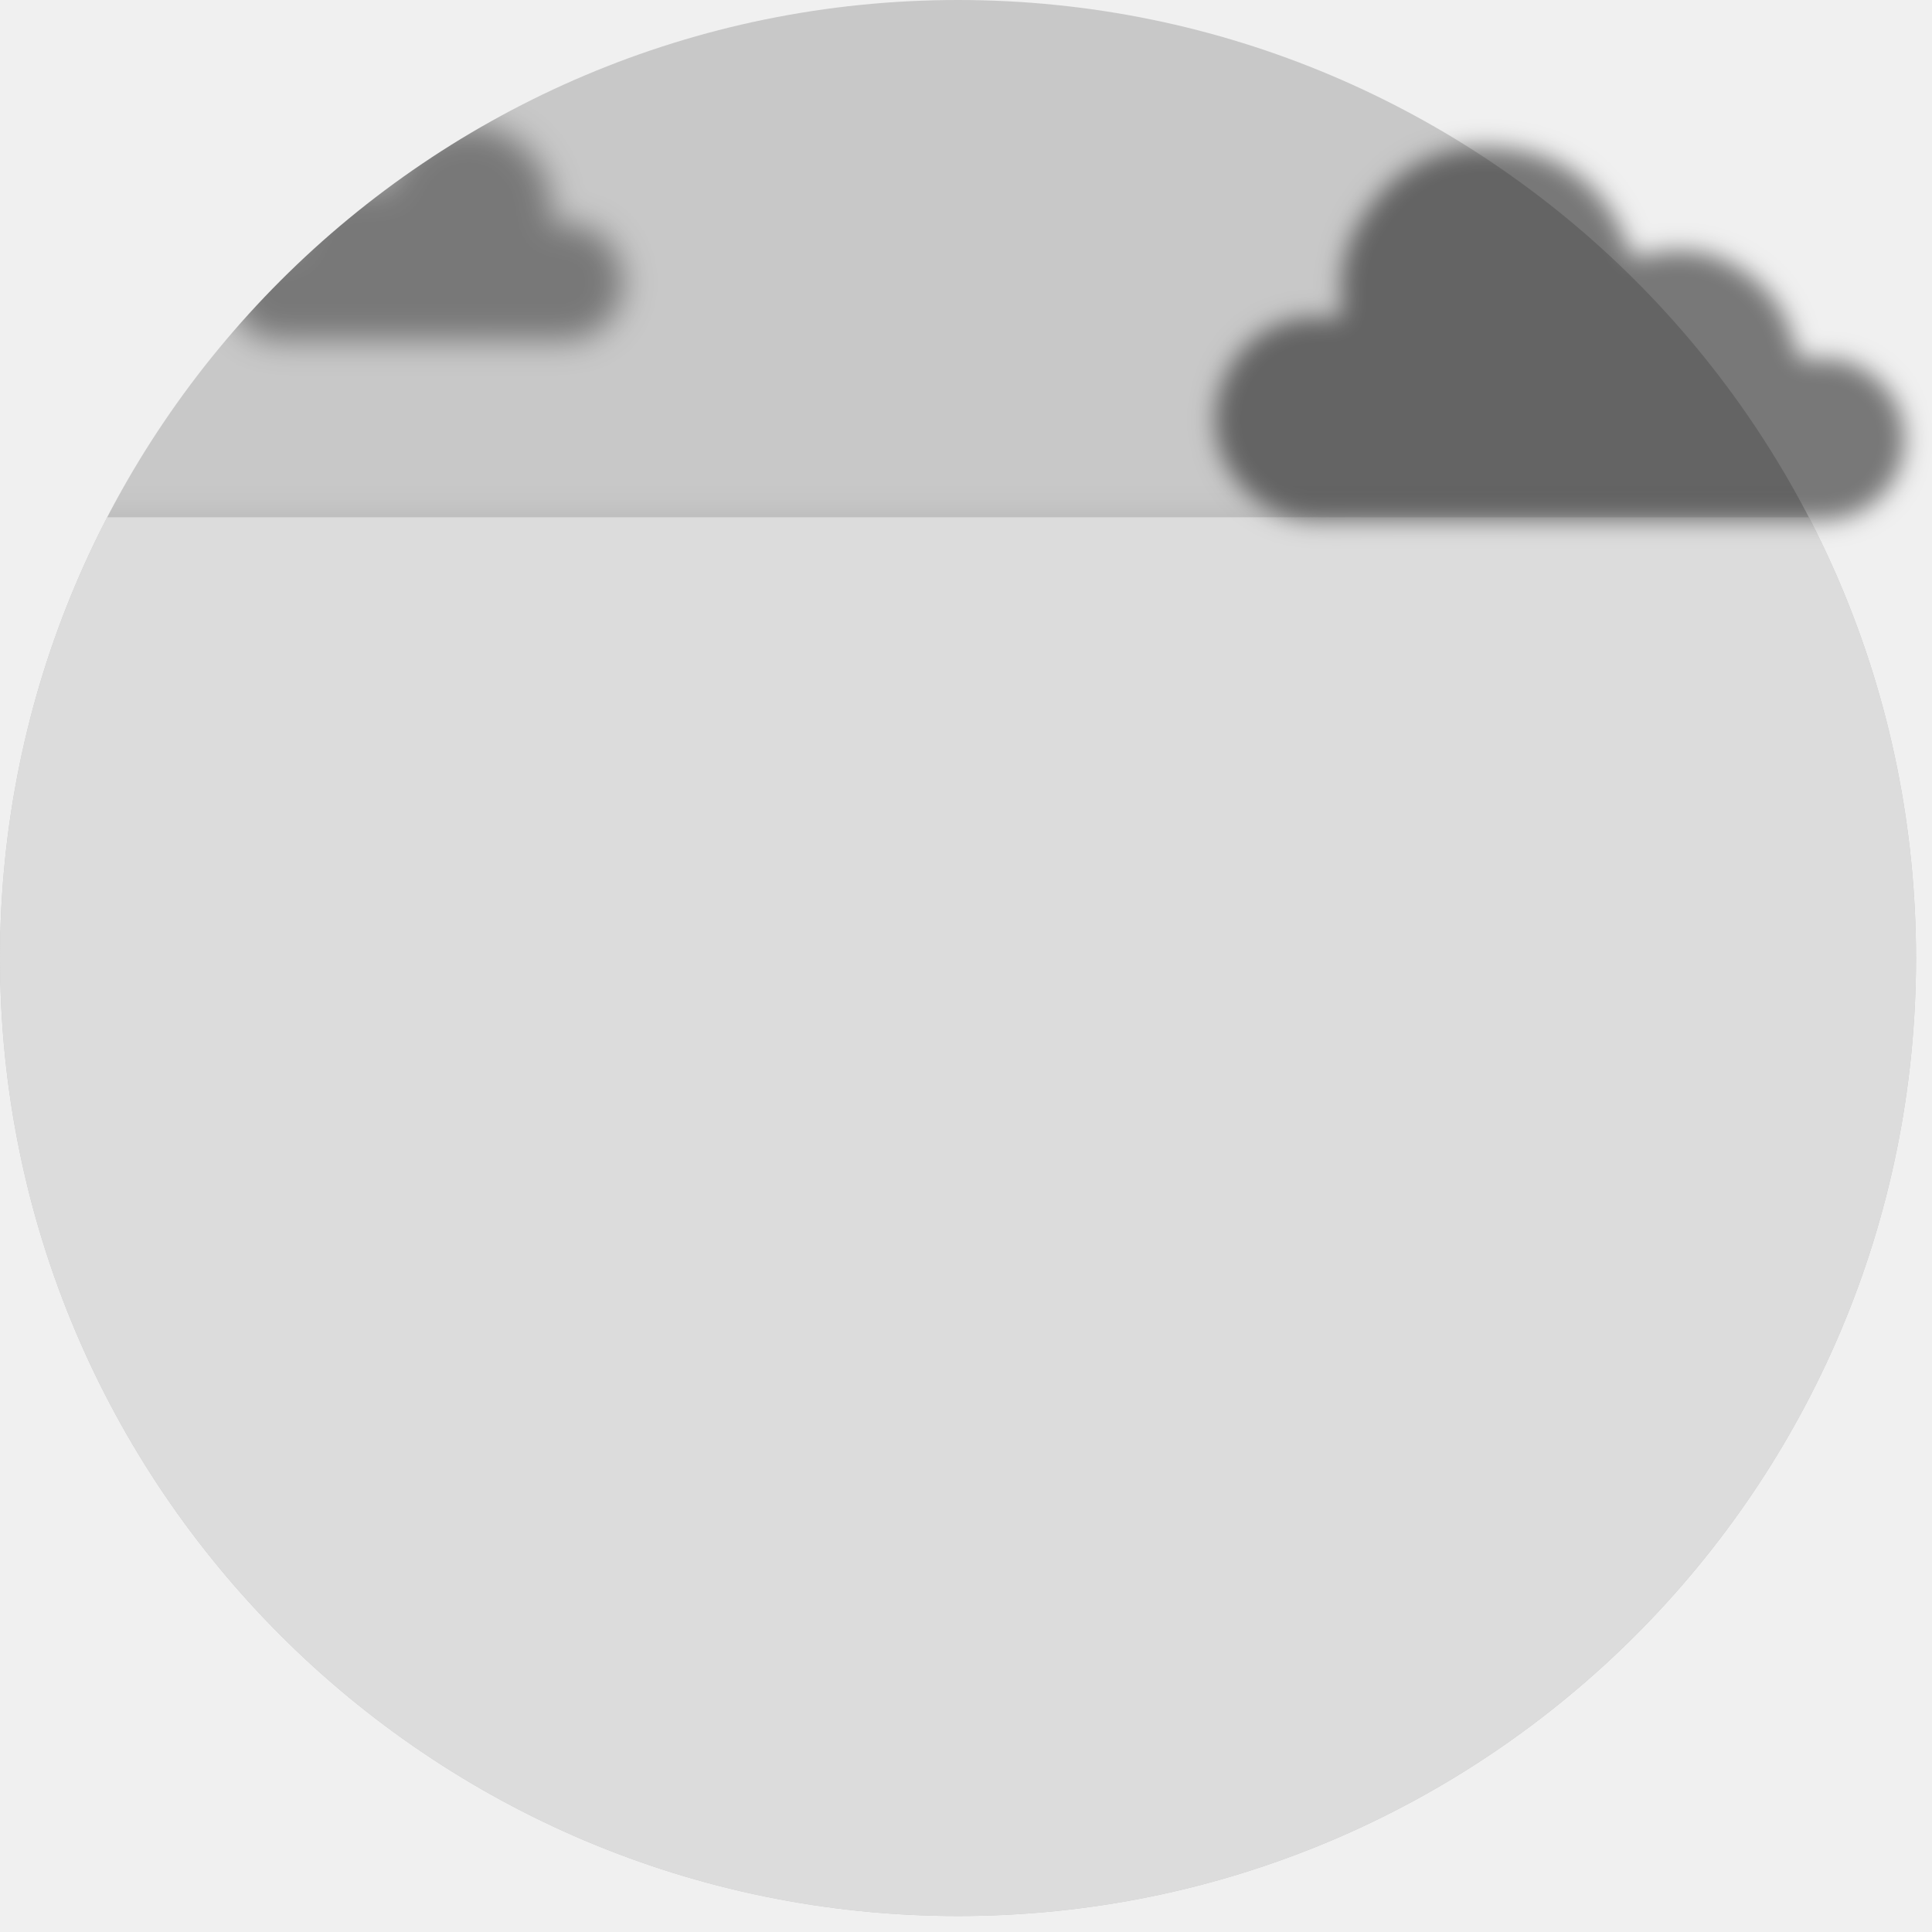
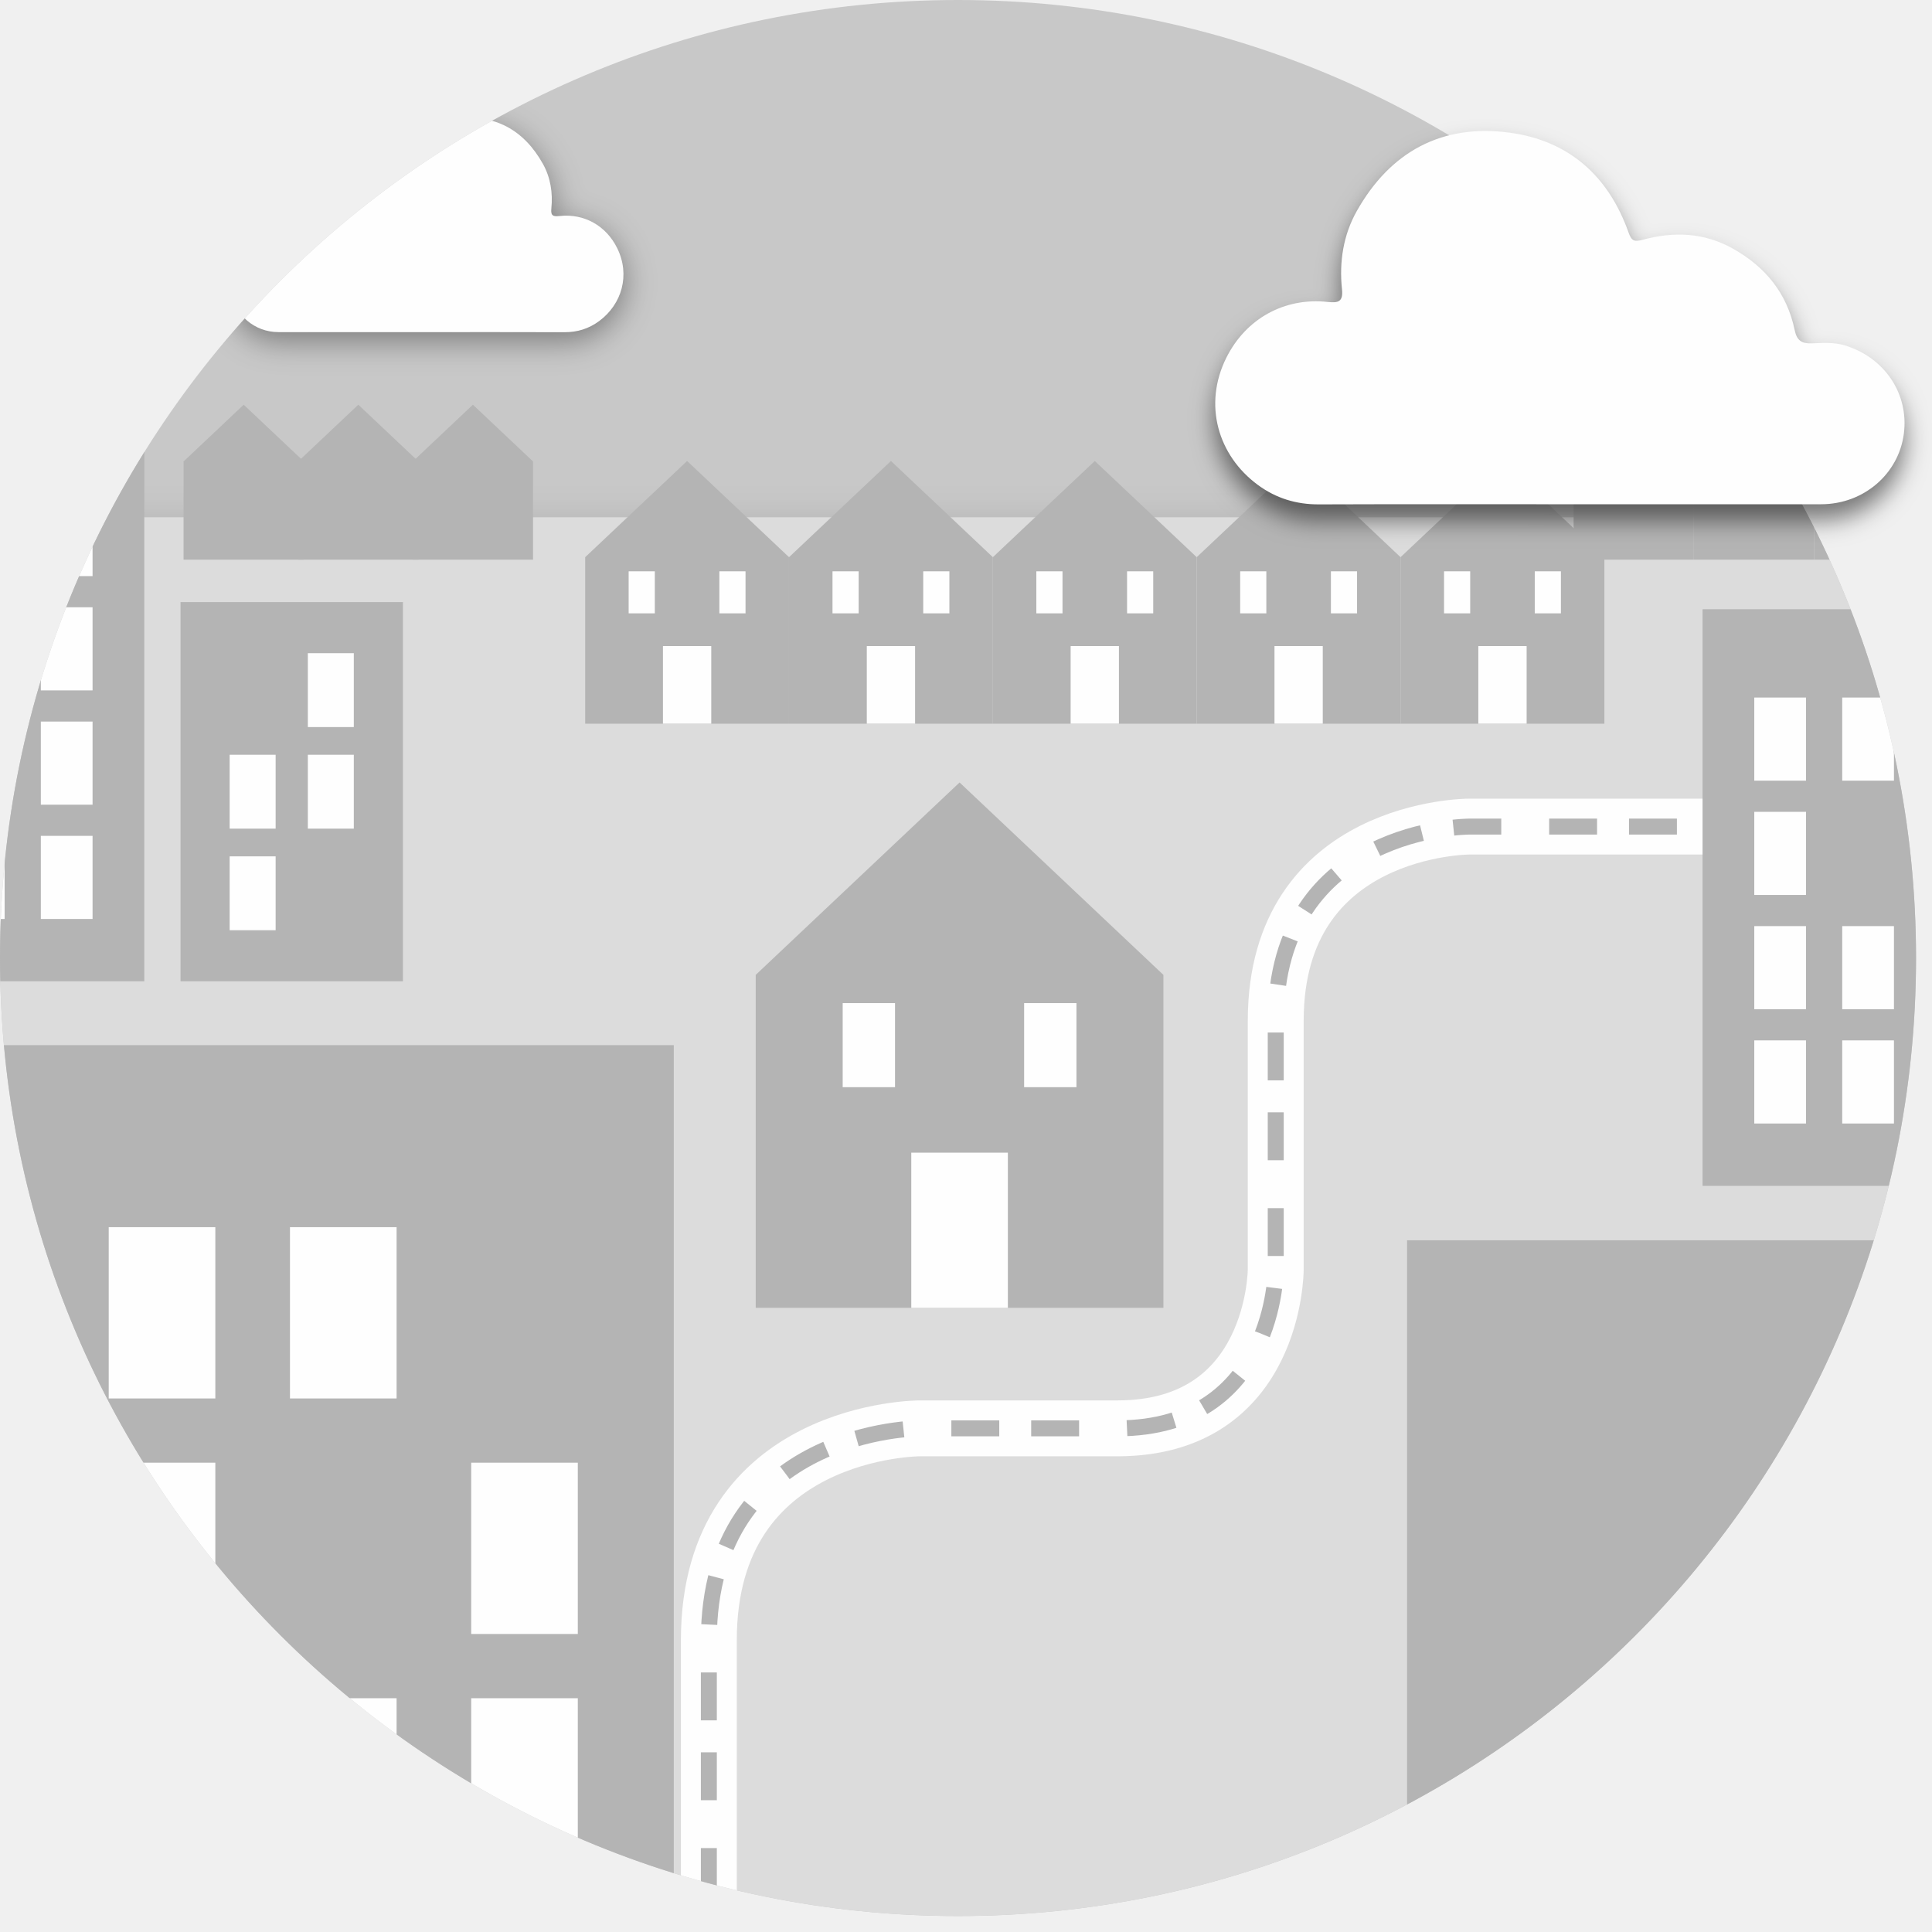
<svg xmlns="http://www.w3.org/2000/svg" xmlns:xlink="http://www.w3.org/1999/xlink" width="242px" height="242px" viewBox="0 0 242 242" version="1.1">
  <defs>
    <circle id="path-1" cx="120" cy="120" r="120" />
    <polygon id="path-3" points="0.237 273.287 327.133 273.287 327.133 50.793 0.237 50.793" />
    <filter x="-1.8%" y="-2.7%" width="103.7%" height="105.4%" filterUnits="objectBoundingBox" id="filter-4">
      <feOffset dx="0" dy="0" in="SourceAlpha" result="shadowOffsetOuter1" />
      <feGaussianBlur stdDeviation="2" in="shadowOffsetOuter1" result="shadowBlurOuter1" />
      <feColorMatrix values="0 0 0 0 0   0 0 0 0 0   0 0 0 0 0  0 0 0 0.1 0" type="matrix" in="shadowBlurOuter1" />
    </filter>
    <path d="M93.844,27.604 C87.857,27.604 81.871,27.609 75.882,27.602 C72.869,27.6 70.366,25.435 69.992,22.532 C69.624,19.671 71.363,17.053 74.193,16.184 C74.983,15.941 75.782,16.007 76.584,16.034 C77.26,16.054 77.621,15.853 77.78,15.072 C78.319,12.45 79.858,10.535 82.177,9.224 C84.233,8.063 86.398,7.979 88.608,8.585 C89.205,8.746 89.405,8.685 89.623,8.063 C91.05,4.015 93.866,1.452 98.118,0.882 C102.962,0.234 106.632,2.277 109.006,6.529 C109.962,8.238 110.263,10.173 110.061,12.131 C109.964,13.058 110.316,13.14 111.1,13.056 C114.16,12.724 116.915,14.258 118.306,17.075 C119.967,20.432 118.905,24.1 116.058,26.211 C114.755,27.175 113.322,27.62 111.701,27.613 C105.749,27.591 99.796,27.604 93.844,27.604" id="path-5" />
    <filter x="-13.2%" y="-20.5%" width="126.4%" height="148.4%" filterUnits="objectBoundingBox" id="filter-6">
      <feOffset dx="0" dy="1" in="SourceAlpha" result="shadowOffsetOuter1" />
      <feGaussianBlur stdDeviation="2" in="shadowOffsetOuter1" result="shadowBlurOuter1" />
      <feColorMatrix values="0 0 0 0 0   0 0 0 0 0   0 0 0 0 0  0 0 0 0.4 0" type="matrix" in="shadowBlurOuter1" />
    </filter>
    <path d="M196.577,63.164 C207.095,63.164 217.612,63.173 228.13,63.162 C233.424,63.155 237.82,59.384 238.476,54.327 C239.124,49.344 236.07,44.783 231.099,43.269 C229.71,42.845 228.305,42.961 226.897,43.008 C225.713,43.045 225.077,42.693 224.796,41.331 C223.851,36.764 221.146,33.429 217.073,31.147 C213.46,29.121 209.66,28.976 205.774,30.03 C204.729,30.314 204.376,30.206 203.991,29.121 C201.486,22.068 196.539,17.606 189.067,16.614 C180.559,15.483 174.11,19.043 169.941,26.45 C168.265,29.427 167.732,32.795 168.092,36.21 C168.26,37.822 167.639,37.965 166.263,37.818 C160.886,37.241 156.049,39.914 153.604,44.82 C150.687,50.668 152.55,57.059 157.552,60.737 C159.841,62.418 162.359,63.19 165.207,63.179 C175.664,63.14 186.12,63.164 196.577,63.164" id="path-7" />
    <filter x="-6.4%" y="-7.5%" width="112.7%" height="123.5%" filterUnits="objectBoundingBox" id="filter-8">
      <feOffset dx="0" dy="2" in="SourceAlpha" result="shadowOffsetOuter1" />
      <feGaussianBlur stdDeviation="1.5" in="shadowOffsetOuter1" result="shadowBlurOuter1" />
      <feColorMatrix values="0 0 0 0 0   0 0 0 0 0   0 0 0 0 0  0 0 0 0.5 0" type="matrix" in="shadowBlurOuter1" />
    </filter>
  </defs>
  <g id="atom/image/img_generic-zipcode--homeday-idle-270px" stroke="none" stroke-width="1" fill="none" fill-rule="evenodd">
    <g id="Pictogramm">
      <g id="Elements">
        <mask id="mask-2" fill="white">
          <use xlink:href="#path-1" />
        </mask>
        <use id="Mask" fill="#C8C8C8" xlink:href="#path-1" />
        <g mask="url(#mask-2)">
          <g transform="translate(-41, 14)">
            <g id="Fill-6" stroke="none" fill="none">
              <use fill="black" fill-opacity="1" filter="url(#filter-4)" xlink:href="#path-3" />
              <use fill="#DCDCDC" fill-rule="evenodd" xlink:href="#path-3" />
            </g>
-             <polygon id="Fill-8" stroke="none" fill-rule="evenodd" points="186.727 149.819 186.727 108.113 161.195 84.01 135.66 108.113 135.66 149.819" />
-             <polygon id="Fill-9" stroke="none" fill-rule="evenodd" points="146.554 122.18 153.109 122.18 153.109 111.649 146.554 111.649" />
-             <polygon id="Fill-10" stroke="none" fill-rule="evenodd" points="169.281 122.18 175.836 122.18 175.836 111.649 169.281 111.649" />
-             <polygon id="Fill-11" stroke="none" fill-rule="evenodd" points="155.145 149.819 167.244 149.819 167.244 130.382 155.145 130.382" />
-             <polygon id="Fill-12" stroke="none" fill-rule="evenodd" points="79.058 56.105 79.058 43.801 71.525 36.692 63.993 43.801 63.993 56.105" />
-             <polygon id="Fill-13" stroke="none" fill-rule="evenodd" points="93.413 56.105 93.413 43.801 85.881 36.692 78.348 43.801 78.348 56.105" />
-             <polygon id="Fill-14" stroke="none" fill-rule="evenodd" points="107.768 56.105 107.768 43.801 100.236 36.692 92.703 43.801 92.703 56.105" />
-             <polygon id="Fill-15" stroke="none" fill-rule="evenodd" points="253.174 56.105 253.174 43.801 245.642 36.692 238.109 43.801 238.109 56.105" />
-             <polygon id="Fill-16" stroke="none" fill-rule="evenodd" points="268.239 56.105 268.239 43.801 260.706 36.692 253.174 43.801 253.174 56.105" />
-             <polygon id="Fill-17" stroke="none" fill-rule="evenodd" points="283.303 56.105 283.303 43.801 275.771 36.692 268.238 43.801 268.238 56.105" />
-             <polygon id="Fill-18" stroke="none" fill-rule="evenodd" points="271.453 47.952 273.386 47.952 273.386 44.845 271.453 44.845" />
-             <polygon id="Fill-19" stroke="none" fill-rule="evenodd" points="273.987 56.106 277.556 56.106 277.556 50.373 273.987 50.373" />
-             <polygon id="Fill-22" stroke="none" fill-rule="evenodd" points="139.832 76.647 139.832 55.792 127.066 43.742 114.3 55.792 114.3 76.647" />
-             <polygon id="Fill-23" stroke="none" fill-rule="evenodd" points="119.744 62.827 123.021 62.827 123.021 57.563 119.744 57.563" />
-             <polygon id="Fill-24" stroke="none" fill-rule="evenodd" points="131.108 62.827 134.384 62.827 134.384 57.563 131.108 57.563" />
-             <polygon id="Fill-25" stroke="none" fill-rule="evenodd" points="124.042 76.646 130.091 76.646 130.091 66.927 124.042 66.927" />
-             <polygon id="Fill-26" stroke="none" fill-rule="evenodd" points="165.365 76.647 165.365 55.792 152.599 43.742 139.833 55.792 139.833 76.647" />
-             <polygon id="Fill-27" stroke="none" fill-rule="evenodd" points="145.279 62.827 148.555 62.827 148.555 57.563 145.279 57.563" />
-             <polygon id="Fill-28" stroke="none" fill-rule="evenodd" points="156.643 62.827 159.919 62.827 159.919 57.563 156.643 57.563" />
-             <polygon id="Fill-29" stroke="none" fill-rule="evenodd" points="149.575 76.646 155.623 76.646 155.623 66.927 149.575 66.927" />
-             <polygon id="Fill-30" stroke="none" fill-rule="evenodd" points="190.898 76.647 190.898 55.792 178.132 43.742 165.366 55.792 165.366 76.647" />
-             <polygon id="Fill-31" stroke="none" fill-rule="evenodd" points="170.811 62.827 174.088 62.827 174.088 57.563 170.811 57.563" />
-             <polygon id="Fill-32" stroke="none" fill-rule="evenodd" points="182.175 62.827 185.451 62.827 185.451 57.563 182.175 57.563" />
-             <polygon id="Fill-33" stroke="none" fill-rule="evenodd" points="175.107 76.646 181.156 76.646 181.156 66.927 175.107 66.927" />
-             <polygon id="Fill-34" stroke="none" fill-rule="evenodd" points="216.432 76.647 216.432 55.792 203.665 43.742 190.899 55.792 190.899 76.647" />
-             <polygon id="Fill-35" stroke="none" fill-rule="evenodd" points="196.344 62.827 199.62 62.827 199.62 57.563 196.344 57.563" />
-             <polygon id="Fill-36" stroke="none" fill-rule="evenodd" points="207.708 62.827 210.984 62.827 210.984 57.563 207.708 57.563" />
-             <polygon id="Fill-37" stroke="none" fill-rule="evenodd" points="200.64 76.646 206.688 76.646 206.688 66.927 200.64 66.927" />
-             <polygon id="Fill-38" stroke="none" fill-rule="evenodd" points="241.965 76.647 241.965 55.792 229.199 43.742 216.432 55.792 216.432 76.647" />
-             <polygon id="Fill-39" stroke="none" fill-rule="evenodd" points="221.879 62.827 225.155 62.827 225.155 57.563 221.879 57.563" />
-             <polygon id="Fill-40" stroke="none" fill-rule="evenodd" points="233.242 62.827 236.519 62.827 236.519 57.563 233.242 57.563" />
-             <polygon id="Fill-41" stroke="none" fill-rule="evenodd" points="226.174 76.646 232.223 76.646 232.223 66.927 226.174 66.927" />
-             <path d="M307.047,89.538 L225.017,89.538 C225.017,89.538 200.797,89.538 200.797,113.859 L200.797,145.012 C200.797,145.012 200.797,164.912 180.98,164.912 L156.212,164.912 C156.212,164.912 129.79,164.912 129.79,191.444 L129.79,275.219" id="Stroke-42" stroke-width="7" fill="none" />
-             <path d="M307.047,89.538 L225.017,89.538 C225.017,89.538 200.797,89.538 200.797,113.859 L200.797,145.012 C200.797,145.012 200.797,164.912 180.98,164.912 L156.212,164.912 C156.212,164.912 129.79,164.912 129.79,191.444 L129.79,275.219" id="Stroke-42-Copy" stroke-width="2" fill="none" stroke-dasharray="6,6,6,4" />
-             <polygon id="Fill-50" stroke="none" fill-rule="evenodd" points="254.261 134.539 295.083 134.539 295.083 62.314 254.261 62.314" />
-             <polygon id="Fill-51" stroke="none" fill-rule="evenodd" points="271.754 83.785 278.234 83.785 278.234 73.374 271.754 73.374" />
-             <polygon id="Fill-52" stroke="none" fill-rule="evenodd" points="260.739 83.785 267.219 83.785 267.219 73.374 260.739 73.374" />
-             <polygon id="Fill-53" stroke="none" fill-rule="evenodd" points="260.739 98.1 267.219 98.1 267.219 87.688 260.739 87.688" />
-             <polygon id="Fill-54" stroke="none" fill-rule="evenodd" points="271.754 112.416 278.234 112.416 278.234 102.004 271.754 102.004" />
-             <polygon id="Fill-55" stroke="none" fill-rule="evenodd" points="260.739 112.416 267.219 112.416 267.219 102.004 260.739 102.004" />
-             <polygon id="Fill-56" stroke="none" fill-rule="evenodd" points="271.754 126.73 278.234 126.73 278.234 116.318 271.754 116.318" />
-             <polygon id="Fill-57" stroke="none" fill-rule="evenodd" points="260.739 126.73 267.219 126.73 267.219 116.318 260.739 116.318" />
-             <polygon id="Fill-58" stroke="none" fill-rule="evenodd" points="217.25 368.364 393.404 368.364 393.404 141.358 217.25 141.358" />
-             <polygon id="Fill-59" stroke="none" fill-rule="evenodd" points="269.282 214.392 288.301 214.392 288.301 183.834 269.282 183.834" />
-             <polygon id="Fill-60" stroke="none" fill-rule="evenodd" points="18.253 108.916 59.075 108.916 59.075 36.691 18.253 36.691" />
-             <polygon id="Fill-61" stroke="none" fill-rule="evenodd" points="63.611 108.916 91.473 108.916 91.473 61.417 63.611 61.417" />
-             <polygon id="Fill-62" stroke="none" fill-rule="evenodd" points="35.099 58.164 41.579 58.164 41.579 47.753 35.099 47.753" />
-             <polygon id="Fill-63" stroke="none" fill-rule="evenodd" points="46.115 58.164 52.595 58.164 52.595 47.753 46.115 47.753" />
-             <polygon id="Fill-64" stroke="none" fill-rule="evenodd" points="46.115 72.478 52.595 72.478 52.595 62.067 46.115 62.067" />
-             <polygon id="Fill-65" stroke="none" fill-rule="evenodd" points="35.099 86.795 41.579 86.795 41.579 76.383 35.099 76.383" />
-             <polygon id="Fill-66" stroke="none" fill-rule="evenodd" points="46.115 86.795 52.595 86.795 52.595 76.383 46.115 76.383" />
-             <polygon id="Fill-67" stroke="none" fill-rule="evenodd" points="35.099 101.109 41.579 101.109 41.579 90.697 35.099 90.697" />
-             <polygon id="Fill-68" stroke="none" fill-rule="evenodd" points="46.115 101.109 52.595 101.109 52.595 90.697 46.115 90.697" />
-             <polygon id="Fill-69" stroke="none" fill-rule="evenodd" points="79.559 77.071 85.319 77.071 85.319 67.818 79.559 67.818" />
-             <polygon id="Fill-70" stroke="none" fill-rule="evenodd" points="69.767 89.795 75.527 89.795 75.527 80.542 69.767 80.542" />
-             <polygon id="Fill-71" stroke="none" fill-rule="evenodd" points="79.559 89.795 85.319 89.795 85.319 80.542 79.559 80.542" />
-             <polygon id="Fill-72" stroke="none" fill-rule="evenodd" points="69.767 102.519 75.527 102.519 75.527 93.266 69.767 93.266" />
-             <polygon id="Fill-73" stroke="none" fill-rule="evenodd" points="41.264 265.767 125.396 265.767 125.396 116.915 41.264 116.915" />
-             <polygon id="Fill-74" stroke="none" fill-rule="evenodd" points="77.321 161.169 90.676 161.169 90.676 139.713 77.321 139.713" />
-             <polygon id="Fill-75" stroke="none" fill-rule="evenodd" points="54.618 161.169 67.972 161.169 67.972 139.713 54.618 139.713" />
-             <polygon id="Fill-76" stroke="none" fill-rule="evenodd" points="100.022 190.67 113.377 190.67 113.377 169.214 100.022 169.214" />
-             <polygon id="Fill-77" stroke="none" fill-rule="evenodd" points="54.618 190.67 67.972 190.67 67.972 169.214 54.618 169.214" />
-             <polygon id="Fill-78" stroke="none" fill-rule="evenodd" points="100.022 220.172 113.377 220.172 113.377 198.716 100.022 198.716" />
-             <polygon id="Fill-79" stroke="none" fill-rule="evenodd" points="77.321 220.172 90.676 220.172 90.676 198.716 77.321 198.716" />
-             <polygon id="Fill-80" stroke="none" fill-rule="evenodd" points="54.618 220.172 67.972 220.172 67.972 198.716 54.618 198.716" />
+             <polygon id="Fill-8" stroke="none" fill="#B4B4B4" fill-rule="evenodd" points="186.727 149.819 186.727 108.113 161.195 84.01 135.66 108.113 135.66 149.819" />
+             <polygon id="Fill-9" stroke="none" fill="#FEFEFE" fill-rule="evenodd" points="146.554 122.18 153.109 122.18 153.109 111.649 146.554 111.649" />
+             <polygon id="Fill-10" stroke="none" fill="#FEFEFE" fill-rule="evenodd" points="169.281 122.18 175.836 122.18 175.836 111.649 169.281 111.649" />
+             <polygon id="Fill-11" stroke="none" fill="#FEFEFE" fill-rule="evenodd" points="155.145 149.819 167.244 149.819 167.244 130.382 155.145 130.382" />
+             <polygon id="Fill-12" stroke="none" fill="#B4B4B4" fill-rule="evenodd" points="79.058 56.105 79.058 43.801 71.525 36.692 63.993 43.801 63.993 56.105" />
+             <polygon id="Fill-13" stroke="none" fill="#B4B4B4" fill-rule="evenodd" points="93.413 56.105 93.413 43.801 85.881 36.692 78.348 43.801 78.348 56.105" />
+             <polygon id="Fill-14" stroke="none" fill="#B4B4B4" fill-rule="evenodd" points="107.768 56.105 107.768 43.801 100.236 36.692 92.703 43.801 92.703 56.105" />
+             <polygon id="Fill-15" stroke="none" fill="#B4B4B4" fill-rule="evenodd" points="253.174 56.105 253.174 43.801 245.642 36.692 238.109 43.801 238.109 56.105" />
+             <polygon id="Fill-16" stroke="none" fill="#B4B4B4" fill-rule="evenodd" points="268.239 56.105 268.239 43.801 260.706 36.692 253.174 43.801 253.174 56.105" />
+             <polygon id="Fill-17" stroke="none" fill="#B4B4B4" fill-rule="evenodd" points="283.303 56.105 283.303 43.801 275.771 36.692 268.238 43.801 268.238 56.105" />
+             <polygon id="Fill-18" stroke="none" fill="#FEFEFE" fill-rule="evenodd" points="271.453 47.952 273.386 47.952 273.386 44.845 271.453 44.845" />
+             <polygon id="Fill-19" stroke="none" fill="#FEFEFE" fill-rule="evenodd" points="273.987 56.106 277.556 56.106 277.556 50.373 273.987 50.373" />
+             <polygon id="Fill-22" stroke="none" fill="#B4B4B4" fill-rule="evenodd" points="139.832 76.647 139.832 55.792 127.066 43.742 114.3 55.792 114.3 76.647" />
+             <polygon id="Fill-23" stroke="none" fill="#FEFEFE" fill-rule="evenodd" points="119.744 62.827 123.021 62.827 123.021 57.563 119.744 57.563" />
+             <polygon id="Fill-24" stroke="none" fill="#FEFEFE" fill-rule="evenodd" points="131.108 62.827 134.384 62.827 134.384 57.563 131.108 57.563" />
+             <polygon id="Fill-25" stroke="none" fill="#FEFEFE" fill-rule="evenodd" points="124.042 76.646 130.091 76.646 130.091 66.927 124.042 66.927" />
+             <polygon id="Fill-26" stroke="none" fill="#B4B4B4" fill-rule="evenodd" points="165.365 76.647 165.365 55.792 152.599 43.742 139.833 55.792 139.833 76.647" />
+             <polygon id="Fill-27" stroke="none" fill="#FEFEFE" fill-rule="evenodd" points="145.279 62.827 148.555 62.827 148.555 57.563 145.279 57.563" />
+             <polygon id="Fill-28" stroke="none" fill="#FEFEFE" fill-rule="evenodd" points="156.643 62.827 159.919 62.827 159.919 57.563 156.643 57.563" />
+             <polygon id="Fill-29" stroke="none" fill="#FEFEFE" fill-rule="evenodd" points="149.575 76.646 155.623 76.646 155.623 66.927 149.575 66.927" />
+             <polygon id="Fill-30" stroke="none" fill="#B4B4B4" fill-rule="evenodd" points="190.898 76.647 190.898 55.792 178.132 43.742 165.366 55.792 165.366 76.647" />
+             <polygon id="Fill-31" stroke="none" fill="#FEFEFE" fill-rule="evenodd" points="170.811 62.827 174.088 62.827 174.088 57.563 170.811 57.563" />
+             <polygon id="Fill-32" stroke="none" fill="#FEFEFE" fill-rule="evenodd" points="182.175 62.827 185.451 62.827 185.451 57.563 182.175 57.563" />
+             <polygon id="Fill-33" stroke="none" fill="#FEFEFE" fill-rule="evenodd" points="175.107 76.646 181.156 76.646 181.156 66.927 175.107 66.927" />
+             <polygon id="Fill-34" stroke="none" fill="#B4B4B4" fill-rule="evenodd" points="216.432 76.647 216.432 55.792 203.665 43.742 190.899 55.792 190.899 76.647" />
+             <polygon id="Fill-35" stroke="none" fill="#FEFEFE" fill-rule="evenodd" points="196.344 62.827 199.62 62.827 199.62 57.563 196.344 57.563" />
+             <polygon id="Fill-36" stroke="none" fill="#FEFEFE" fill-rule="evenodd" points="207.708 62.827 210.984 62.827 210.984 57.563 207.708 57.563" />
+             <polygon id="Fill-37" stroke="none" fill="#FEFEFE" fill-rule="evenodd" points="200.64 76.646 206.688 76.646 206.688 66.927 200.64 66.927" />
+             <polygon id="Fill-38" stroke="none" fill="#B4B4B4" fill-rule="evenodd" points="241.965 76.647 241.965 55.792 229.199 43.742 216.432 55.792 216.432 76.647" />
+             <polygon id="Fill-39" stroke="none" fill="#FEFEFE" fill-rule="evenodd" points="221.879 62.827 225.155 62.827 225.155 57.563 221.879 57.563" />
+             <polygon id="Fill-40" stroke="none" fill="#FEFEFE" fill-rule="evenodd" points="233.242 62.827 236.519 62.827 236.519 57.563 233.242 57.563" />
+             <polygon id="Fill-41" stroke="none" fill="#FEFEFE" fill-rule="evenodd" points="226.174 76.646 232.223 76.646 232.223 66.927 226.174 66.927" />
+             <path d="M307.047,89.538 L225.017,89.538 C225.017,89.538 200.797,89.538 200.797,113.859 L200.797,145.012 C200.797,145.012 200.797,164.912 180.98,164.912 L156.212,164.912 C156.212,164.912 129.79,164.912 129.79,191.444 L129.79,275.219" id="Stroke-42" stroke="#FEFEFE" stroke-width="7" fill="none" />
+             <path d="M307.047,89.538 L225.017,89.538 C225.017,89.538 200.797,89.538 200.797,113.859 L200.797,145.012 C200.797,145.012 200.797,164.912 180.98,164.912 L156.212,164.912 C156.212,164.912 129.79,164.912 129.79,191.444 L129.79,275.219" id="Stroke-42-Copy" stroke="#B4B4B4" stroke-width="2" fill="none" stroke-dasharray="6,6,6,4" />
+             <polygon id="Fill-50" stroke="none" fill="#B4B4B4" fill-rule="evenodd" points="254.261 134.539 295.083 134.539 295.083 62.314 254.261 62.314" />
+             <polygon id="Fill-51" stroke="none" fill="#FEFEFE" fill-rule="evenodd" points="271.754 83.785 278.234 83.785 278.234 73.374 271.754 73.374" />
+             <polygon id="Fill-52" stroke="none" fill="#FEFEFE" fill-rule="evenodd" points="260.739 83.785 267.219 83.785 267.219 73.374 260.739 73.374" />
+             <polygon id="Fill-53" stroke="none" fill="#FEFEFE" fill-rule="evenodd" points="260.739 98.1 267.219 98.1 267.219 87.688 260.739 87.688" />
+             <polygon id="Fill-54" stroke="none" fill="#FEFEFE" fill-rule="evenodd" points="271.754 112.416 278.234 112.416 278.234 102.004 271.754 102.004" />
+             <polygon id="Fill-55" stroke="none" fill="#FEFEFE" fill-rule="evenodd" points="260.739 112.416 267.219 112.416 267.219 102.004 260.739 102.004" />
+             <polygon id="Fill-56" stroke="none" fill="#FEFEFE" fill-rule="evenodd" points="271.754 126.73 278.234 126.73 278.234 116.318 271.754 116.318" />
+             <polygon id="Fill-57" stroke="none" fill="#FEFEFE" fill-rule="evenodd" points="260.739 126.73 267.219 126.73 267.219 116.318 260.739 116.318" />
+             <polygon id="Fill-58" stroke="none" fill="#B4B4B4" fill-rule="evenodd" points="217.25 368.364 393.404 368.364 393.404 141.358 217.25 141.358" />
+             <polygon id="Fill-59" stroke="none" fill="#FEFEFE" fill-rule="evenodd" points="269.282 214.392 288.301 214.392 288.301 183.834 269.282 183.834" />
+             <polygon id="Fill-60" stroke="none" fill="#B4B4B4" fill-rule="evenodd" points="18.253 108.916 59.075 108.916 59.075 36.691 18.253 36.691" />
+             <polygon id="Fill-61" stroke="none" fill="#B4B4B4" fill-rule="evenodd" points="63.611 108.916 91.473 108.916 91.473 61.417 63.611 61.417" />
+             <polygon id="Fill-62" stroke="none" fill="#FEFEFE" fill-rule="evenodd" points="35.099 58.164 41.579 58.164 41.579 47.753 35.099 47.753" />
+             <polygon id="Fill-63" stroke="none" fill="#FEFEFE" fill-rule="evenodd" points="46.115 58.164 52.595 58.164 52.595 47.753 46.115 47.753" />
+             <polygon id="Fill-64" stroke="none" fill="#FEFEFE" fill-rule="evenodd" points="46.115 72.478 52.595 72.478 52.595 62.067 46.115 62.067" />
+             <polygon id="Fill-65" stroke="none" fill="#FEFEFE" fill-rule="evenodd" points="35.099 86.795 41.579 86.795 41.579 76.383 35.099 76.383" />
+             <polygon id="Fill-66" stroke="none" fill="#FEFEFE" fill-rule="evenodd" points="46.115 86.795 52.595 86.795 52.595 76.383 46.115 76.383" />
+             <polygon id="Fill-67" stroke="none" fill="#FEFEFE" fill-rule="evenodd" points="35.099 101.109 41.579 101.109 41.579 90.697 35.099 90.697" />
+             <polygon id="Fill-68" stroke="none" fill="#FEFEFE" fill-rule="evenodd" points="46.115 101.109 52.595 101.109 52.595 90.697 46.115 90.697" />
+             <polygon id="Fill-69" stroke="none" fill="#FEFEFE" fill-rule="evenodd" points="79.559 77.071 85.319 77.071 85.319 67.818 79.559 67.818" />
+             <polygon id="Fill-70" stroke="none" fill="#FEFEFE" fill-rule="evenodd" points="69.767 89.795 75.527 89.795 75.527 80.542 69.767 80.542" />
+             <polygon id="Fill-71" stroke="none" fill="#FEFEFE" fill-rule="evenodd" points="79.559 89.795 85.319 89.795 85.319 80.542 79.559 80.542" />
+             <polygon id="Fill-72" stroke="none" fill="#FEFEFE" fill-rule="evenodd" points="69.767 102.519 75.527 102.519 75.527 93.266 69.767 93.266" />
+             <polygon id="Fill-73" stroke="none" fill="#B4B4B4" fill-rule="evenodd" points="41.264 265.767 125.396 265.767 125.396 116.915 41.264 116.915" />
+             <polygon id="Fill-74" stroke="none" fill="#FEFEFE" fill-rule="evenodd" points="77.321 161.169 90.676 161.169 90.676 139.713 77.321 139.713" />
+             <polygon id="Fill-75" stroke="none" fill="#FEFEFE" fill-rule="evenodd" points="54.618 161.169 67.972 161.169 67.972 139.713 54.618 139.713" />
+             <polygon id="Fill-76" stroke="none" fill="#FEFEFE" fill-rule="evenodd" points="100.022 190.67 113.377 190.67 113.377 169.214 100.022 169.214" />
+             <polygon id="Fill-77" stroke="none" fill="#FEFEFE" fill-rule="evenodd" points="54.618 190.67 67.972 190.67 67.972 169.214 54.618 169.214" />
+             <polygon id="Fill-78" stroke="none" fill="#FEFEFE" fill-rule="evenodd" points="100.022 220.172 113.377 220.172 113.377 198.716 100.022 198.716" />
+             <polygon id="Fill-79" stroke="none" fill="#FEFEFE" fill-rule="evenodd" points="77.321 220.172 90.676 220.172 90.676 198.716 77.321 198.716" />
+             <polygon id="Fill-80" stroke="none" fill="#FEFEFE" fill-rule="evenodd" points="54.618 220.172 67.972 220.172 67.972 198.716 54.618 198.716" />
            <g id="Fill-21" stroke="none" fill="none">
              <use fill="black" fill-opacity="1" filter="url(#filter-6)" xlink:href="#path-5" />
-               <use fill-rule="evenodd" xlink:href="#path-5" />
+               <use fill="#FEFEFE" fill-rule="evenodd" xlink:href="#path-5" />
            </g>
          </g>
        </g>
      </g>
      <g id="Cloud-Ontop">
        <use fill="black" fill-opacity="1" filter="url(#filter-8)" xlink:href="#path-7" />
-         <use fill-rule="evenodd" xlink:href="#path-7" />
+         <use fill="#FEFEFE" fill-rule="evenodd" xlink:href="#path-7" />
      </g>
    </g>
  </g>
</svg>
